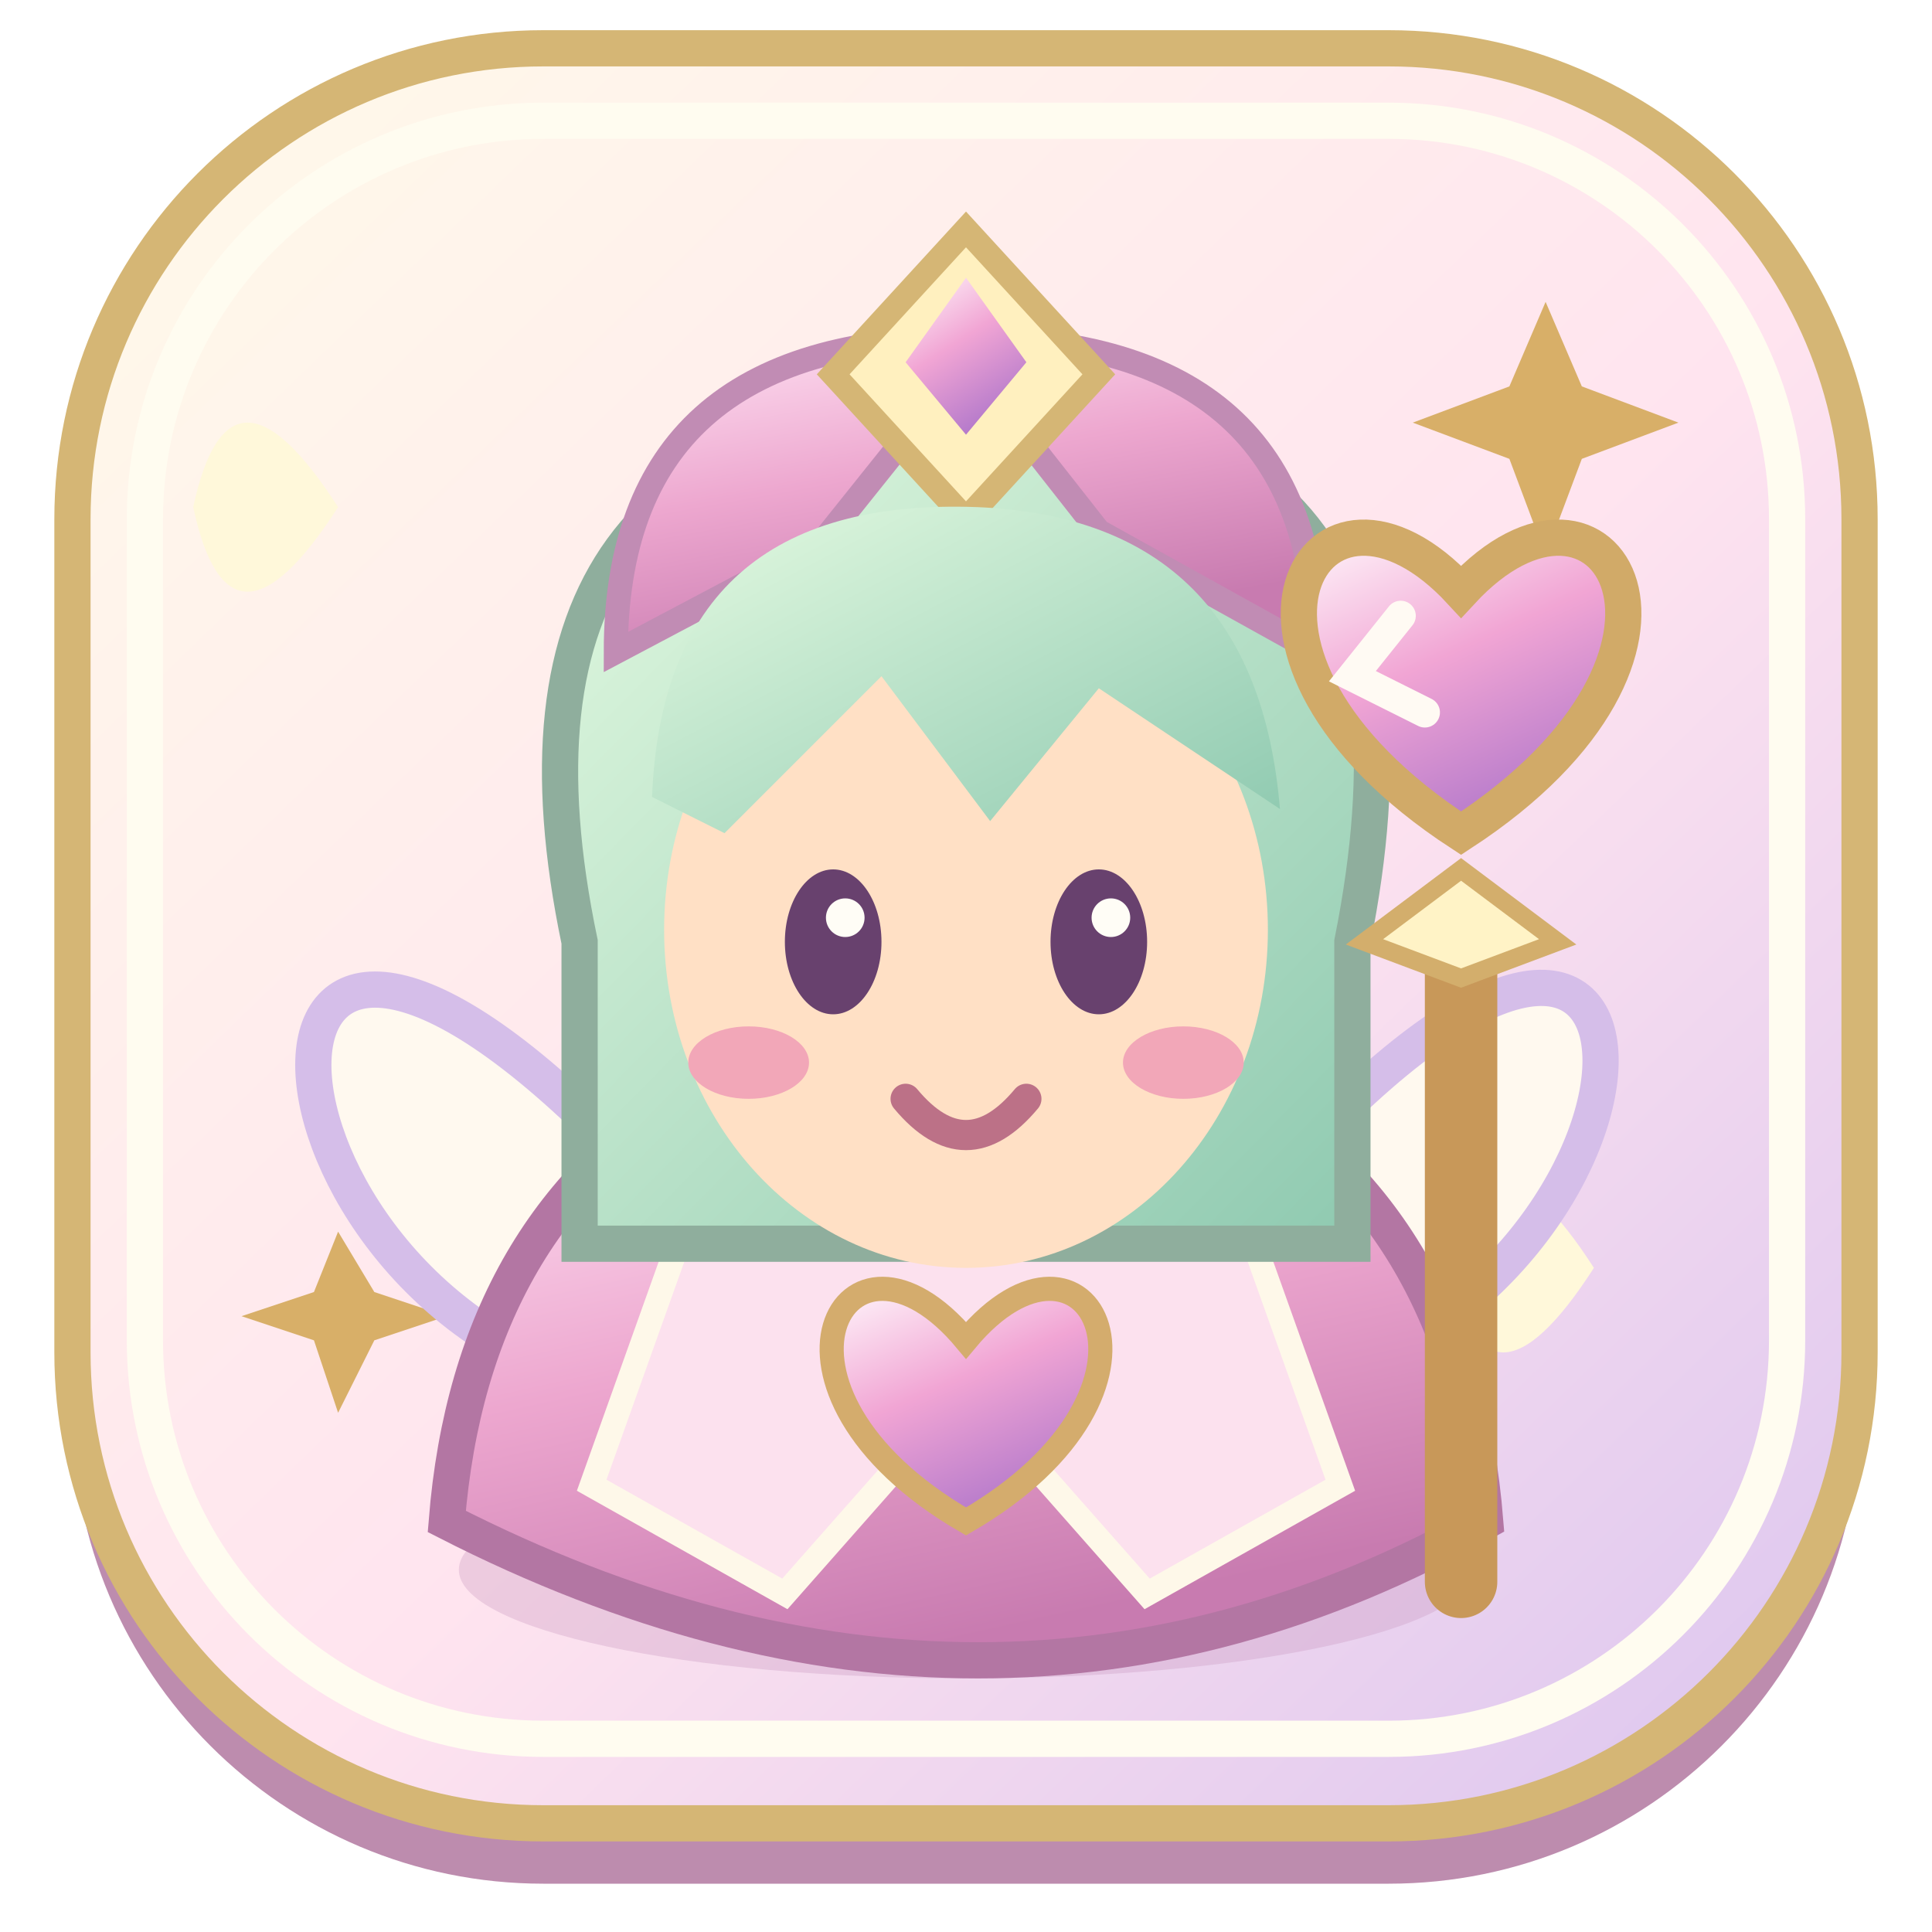
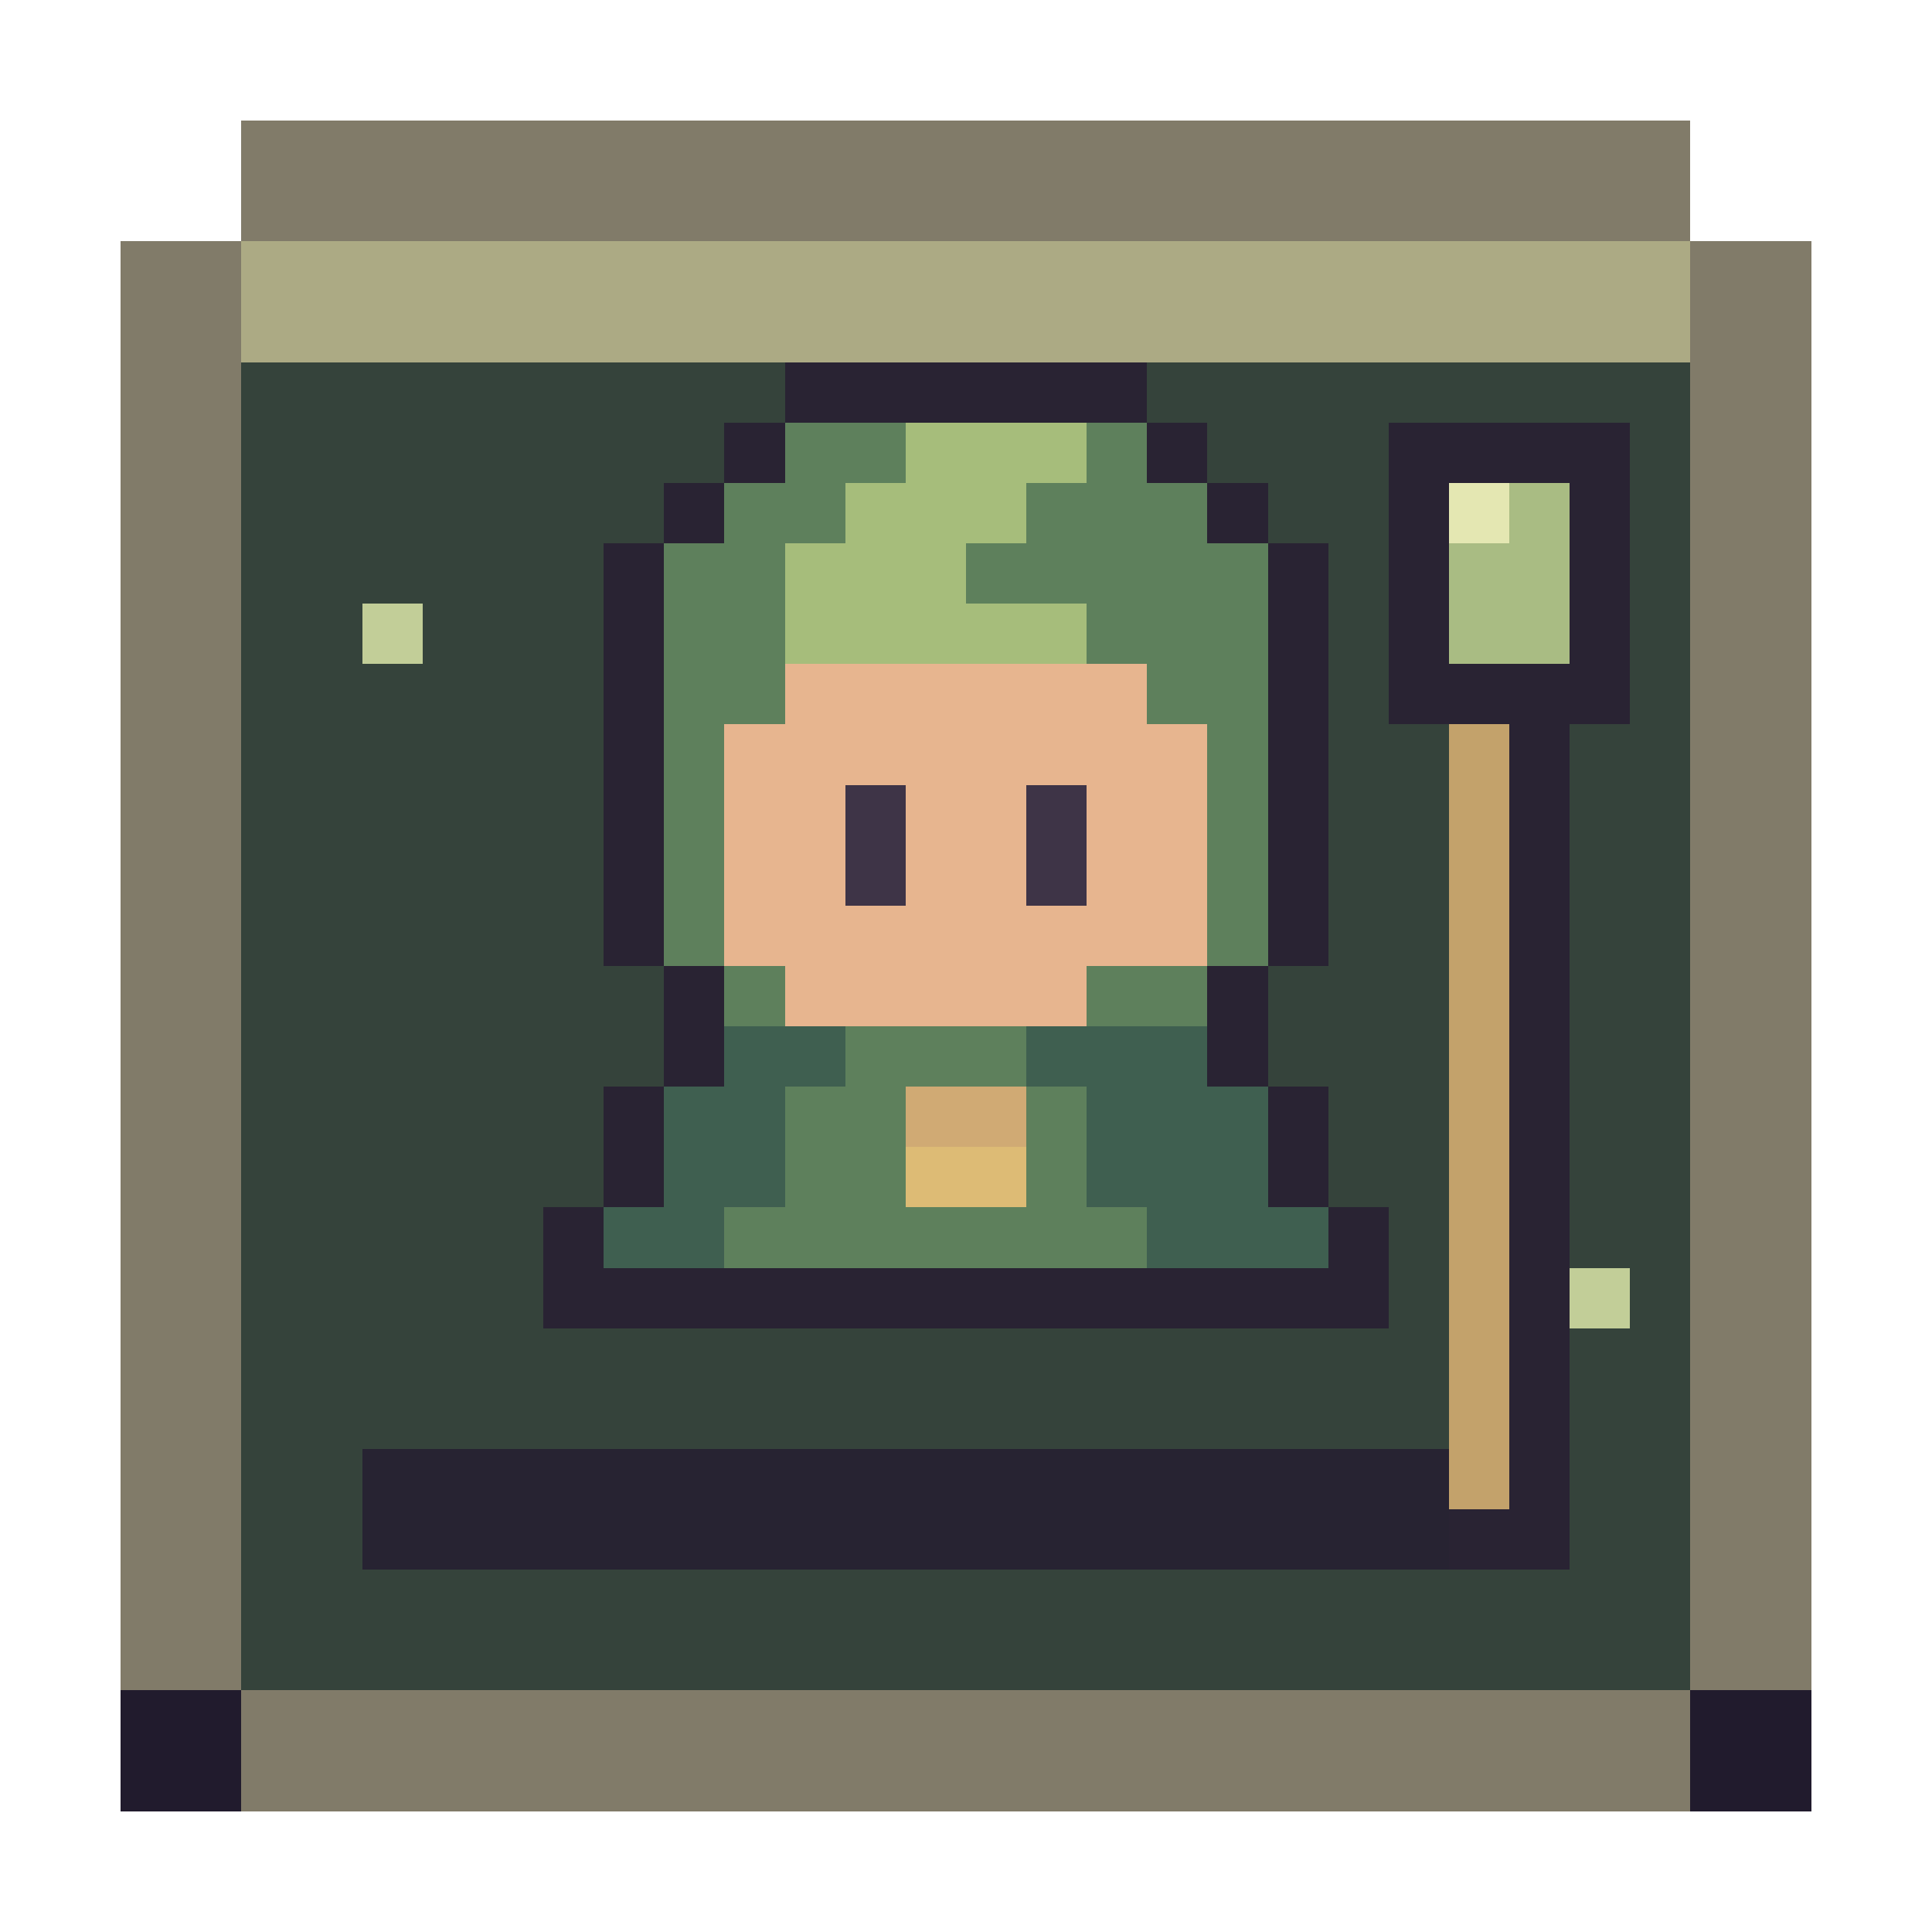
- <svg xmlns="http://www.w3.org/2000/svg" viewBox="0 0 160 160">
-   <defs>
-     <linearGradient id="pearl" x1="0" y1="0" x2="1" y2="1">
-       <stop stop-color="#fffbe9" />
-       <stop offset=".55" stop-color="#ffe4ef" />
-       <stop offset="1" stop-color="#dac4ef" />
-     </linearGradient>
-     <linearGradient id="petal" x1="0" y1="0" x2=".4" y2="1">
-       <stop stop-color="#ffe4f4" />
-       <stop offset=".5" stop-color="#eda7cf" />
-       <stop offset="1" stop-color="#c87bb0" />
-     </linearGradient>
-     <linearGradient id="mint" x1="0" y1="0" x2="1" y2="1">
-       <stop stop-color="#e4fae1" />
-       <stop offset="1" stop-color="#8ec9b0" />
-     </linearGradient>
-     <linearGradient id="gem" x1="0" y1="0" x2=".5" y2="1">
-       <stop stop-color="#fff7fb" />
-       <stop offset=".5" stop-color="#f1a5d4" />
-       <stop offset="1" stop-color="#b57acb" />
-     </linearGradient>
-   </defs>
-   <rect x="6" y="9" width="148" height="147" rx="39" fill="#bd8cae" />
-   <rect x="6" y="4" width="148" height="147" rx="39" fill="url(#pearl)" stroke="#d5b675" stroke-width="3" />
-   <rect x="12" y="10" width="136" height="134" rx="33" fill="none" stroke="#fffcf0" stroke-width="3" />
-   <path d="M28 42q-9-14-12 0 3 14 12 0Zm104 63q-9-14-12 0 3 14 12 0Z" fill="#fff8da" />
-   <path d="m128 25 3 7 8 3-8 3-3 8-3-8-8-3 8-3ZM28 102l3 5 6 2-6 2-3 6-2-6-6-2 6-2Z" fill="#d8af68" />
-   <ellipse cx="80" cy="130" rx="42" ry="9" fill="#c595bc" opacity=".32" />
-   <path d="M49 93C16 61 20 108 51 115m59-22c32-32 29 14-3 22" fill="#fff9ef" stroke="#d5bee9" stroke-width="3" />
-   <path d="M37 126q2-25 21-36h44q19 11 21 36-41 23-86 0Z" fill="url(#petal)" stroke="#b376a3" stroke-width="3" />
-   <path d="m59 95-10 28 16 9 15-17 15 17 16-9-10-28Z" fill="#fce1ee" stroke="#fef8e9" stroke-width="2" />
-   <path d="M48 78q-9-43 32-44t32 44v25H48Z" fill="url(#mint)" stroke="#8fae9d" stroke-width="3" />
-   <path d="M51 54q0-26 29-26t29 26L91 44 80 30 68 45Z" fill="url(#petal)" stroke="#c18cb4" stroke-width="2" />
-   <path d="m69 31 11-12 11 12-11 12Z" fill="#fff0bf" stroke="#d5b675" stroke-width="2" />
-   <path d="m75 30 5-7 5 7-5 6Z" fill="url(#gem)" />
-   <ellipse cx="80" cy="77" rx="25" ry="28" fill="#ffe0c5" />
-   <path d="M54 66q1-25 27-24 23 1 25 25L91 57l-9 11-9-12-13 13Z" fill="url(#mint)" />
-   <ellipse cx="69" cy="78" rx="4" ry="6" fill="#68416e" />
-   <ellipse cx="91" cy="78" rx="4" ry="6" fill="#68416e" />
-   <circle cx="70" cy="76" r="1.6" fill="#fffdf6" />
-   <circle cx="92" cy="76" r="1.6" fill="#fffdf6" />
-   <ellipse cx="62" cy="88" rx="5" ry="3" fill="#f2a7b8" />
-   <ellipse cx="98" cy="88" rx="5" ry="3" fill="#f2a7b8" />
-   <path d="M75 91q5 6 10 0" fill="none" stroke="#bc7187" stroke-width="2.5" stroke-linecap="round" />
-   <path d="M80 111c-10-12-19 4 0 15 19-11 10-27 0-15Z" fill="url(#gem)" stroke="#d4ac6d" stroke-width="2" />
-   <path d="M121 131V75" fill="none" stroke="#c89859" stroke-width="6" stroke-linecap="round" />
-   <path d="M121 49c-12-13-23 5 0 20 23-15 12-33 0-20Z" fill="url(#gem)" stroke="#d1aa68" stroke-width="3" />
-   <path d="m116 51-4 5 6 3" fill="none" stroke="#fffaf3" stroke-width="2.5" stroke-linecap="round" />
-   <path d="m121 72-8 6 8 3 8-3Z" fill="#fff3c6" stroke="#d3ae6c" stroke-width="1.5" />
+ <svg xmlns="http://www.w3.org/2000/svg" viewBox="0 0 32 32" shape-rendering="crispEdges">
+   <rect x="2" y="4" width="28" height="26" fill="#211b2d" />
+   <rect x="4" y="2" width="24" height="28" fill="#817b69" />
+   <rect x="2" y="4" width="28" height="24" fill="#817b69" />
+   <rect x="4" y="4" width="24" height="24" fill="#35433b" />
+   <rect x="4" y="4" width="24" height="2" fill="#acaa84" />
+   <rect x="6" y="24" width="20" height="2" fill="#272332" />
+   <g transform="translate(8 6)">
+     <rect x="5" y="0" width="6" height="1" fill="#292333" />
+     <rect x="4" y="1" width="1" height="1" fill="#292333" />
+     <rect x="5" y="1" width="2" height="1" fill="#5e805c" />
+     <rect x="7" y="1" width="3" height="1" fill="#a6bd7b" />
+     <rect x="10" y="1" width="1" height="1" fill="#5e805c" />
+     <rect x="11" y="1" width="1" height="1" fill="#292333" />
+     <rect x="3" y="2" width="1" height="1" fill="#292333" />
+     <rect x="4" y="2" width="2" height="1" fill="#5e805c" />
+     <rect x="6" y="2" width="3" height="1" fill="#a6bd7b" />
+     <rect x="9" y="2" width="3" height="1" fill="#5e805c" />
+     <rect x="12" y="2" width="1" height="1" fill="#292333" />
+     <rect x="2" y="3" width="1" height="1" fill="#292333" />
+     <rect x="3" y="3" width="2" height="1" fill="#5e805c" />
+     <rect x="5" y="3" width="3" height="1" fill="#a6bd7b" />
+     <rect x="8" y="3" width="5" height="1" fill="#5e805c" />
+     <rect x="13" y="3" width="1" height="1" fill="#292333" />
+     <rect x="2" y="4" width="1" height="1" fill="#292333" />
+     <rect x="3" y="4" width="2" height="1" fill="#5e805c" />
+     <rect x="5" y="4" width="5" height="1" fill="#a6bd7b" />
+     <rect x="10" y="4" width="3" height="1" fill="#5e805c" />
+     <rect x="13" y="4" width="1" height="1" fill="#292333" />
+     <rect x="2" y="5" width="1" height="1" fill="#292333" />
+     <rect x="3" y="5" width="2" height="1" fill="#5e805c" />
+     <rect x="5" y="5" width="6" height="1" fill="#e7b58f" />
+     <rect x="11" y="5" width="2" height="1" fill="#5e805c" />
+     <rect x="13" y="5" width="1" height="1" fill="#292333" />
+     <rect x="2" y="6" width="1" height="1" fill="#292333" />
+     <rect x="3" y="6" width="1" height="1" fill="#5e805c" />
+     <rect x="4" y="6" width="8" height="1" fill="#e7b58f" />
+     <rect x="12" y="6" width="1" height="1" fill="#5e805c" />
+     <rect x="13" y="6" width="1" height="1" fill="#292333" />
+     <rect x="2" y="7" width="1" height="1" fill="#292333" />
+     <rect x="3" y="7" width="1" height="1" fill="#5e805c" />
+     <rect x="4" y="7" width="2" height="1" fill="#e7b58f" />
+     <rect x="6" y="7" width="1" height="1" fill="#3e3447" />
+     <rect x="7" y="7" width="2" height="1" fill="#e7b58f" />
+     <rect x="9" y="7" width="1" height="1" fill="#3e3447" />
+     <rect x="10" y="7" width="2" height="1" fill="#e7b58f" />
+     <rect x="12" y="7" width="1" height="1" fill="#5e805c" />
+     <rect x="13" y="7" width="1" height="1" fill="#292333" />
+     <rect x="2" y="8" width="1" height="1" fill="#292333" />
+     <rect x="3" y="8" width="1" height="1" fill="#5e805c" />
+     <rect x="4" y="8" width="2" height="1" fill="#e7b58f" />
+     <rect x="6" y="8" width="1" height="1" fill="#3e3447" />
+     <rect x="7" y="8" width="2" height="1" fill="#e7b58f" />
+     <rect x="9" y="8" width="1" height="1" fill="#3e3447" />
+     <rect x="10" y="8" width="2" height="1" fill="#e7b58f" />
+     <rect x="12" y="8" width="1" height="1" fill="#5e805c" />
+     <rect x="13" y="8" width="1" height="1" fill="#292333" />
+     <rect x="2" y="9" width="1" height="1" fill="#292333" />
+     <rect x="3" y="9" width="1" height="1" fill="#5e805c" />
+     <rect x="4" y="9" width="8" height="1" fill="#e7b58f" />
+     <rect x="12" y="9" width="1" height="1" fill="#5e805c" />
+     <rect x="13" y="9" width="1" height="1" fill="#292333" />
+     <rect x="3" y="10" width="1" height="1" fill="#292333" />
+     <rect x="4" y="10" width="1" height="1" fill="#5e805c" />
+     <rect x="5" y="10" width="5" height="1" fill="#e7b58f" />
+     <rect x="10" y="10" width="2" height="1" fill="#5e805c" />
+     <rect x="12" y="10" width="1" height="1" fill="#292333" />
+     <rect x="3" y="11" width="1" height="1" fill="#292333" />
+     <rect x="4" y="11" width="2" height="1" fill="#3f5f50" />
+     <rect x="6" y="11" width="3" height="1" fill="#5e805c" />
+     <rect x="9" y="11" width="3" height="1" fill="#3f5f50" />
+     <rect x="12" y="11" width="1" height="1" fill="#292333" />
+     <rect x="2" y="12" width="1" height="1" fill="#292333" />
+     <rect x="3" y="12" width="2" height="1" fill="#3f5f50" />
+     <rect x="5" y="12" width="2" height="1" fill="#5e805c" />
+     <rect x="7" y="12" width="2" height="1" fill="#d0aa74" />
+     <rect x="9" y="12" width="1" height="1" fill="#5e805c" />
+     <rect x="10" y="12" width="3" height="1" fill="#3f5f50" />
+     <rect x="13" y="12" width="1" height="1" fill="#292333" />
+     <rect x="2" y="13" width="1" height="1" fill="#292333" />
+     <rect x="3" y="13" width="2" height="1" fill="#3f5f50" />
+     <rect x="5" y="13" width="2" height="1" fill="#5e805c" />
+     <rect x="7" y="13" width="2" height="1" fill="#ddbb75" />
+     <rect x="9" y="13" width="1" height="1" fill="#5e805c" />
+     <rect x="10" y="13" width="3" height="1" fill="#3f5f50" />
+     <rect x="13" y="13" width="1" height="1" fill="#292333" />
+     <rect x="1" y="14" width="1" height="1" fill="#292333" />
+     <rect x="2" y="14" width="2" height="1" fill="#3f5f50" />
+     <rect x="4" y="14" width="7" height="1" fill="#5e805c" />
+     <rect x="11" y="14" width="3" height="1" fill="#3f5f50" />
+     <rect x="14" y="14" width="1" height="1" fill="#292333" />
+     <rect x="1" y="15" width="14" height="1" fill="#292333" />
+   </g>
+   <rect x="24" y="11" width="2" height="15" fill="#292333" />
+   <rect x="24" y="12" width="1" height="13" fill="#c3a26b" />
+   <rect x="23" y="7" width="4" height="5" fill="#292333" />
+   <rect x="24" y="8" width="2" height="3" fill="#a9bc83" />
+   <rect x="24" y="8" width="1" height="1" fill="#e4e7b2" />
+   <rect x="6" y="10" width="1" height="1" fill="#c2ce98" />
+   <rect x="26" y="21" width="1" height="1" fill="#c2ce98" />
</svg>
